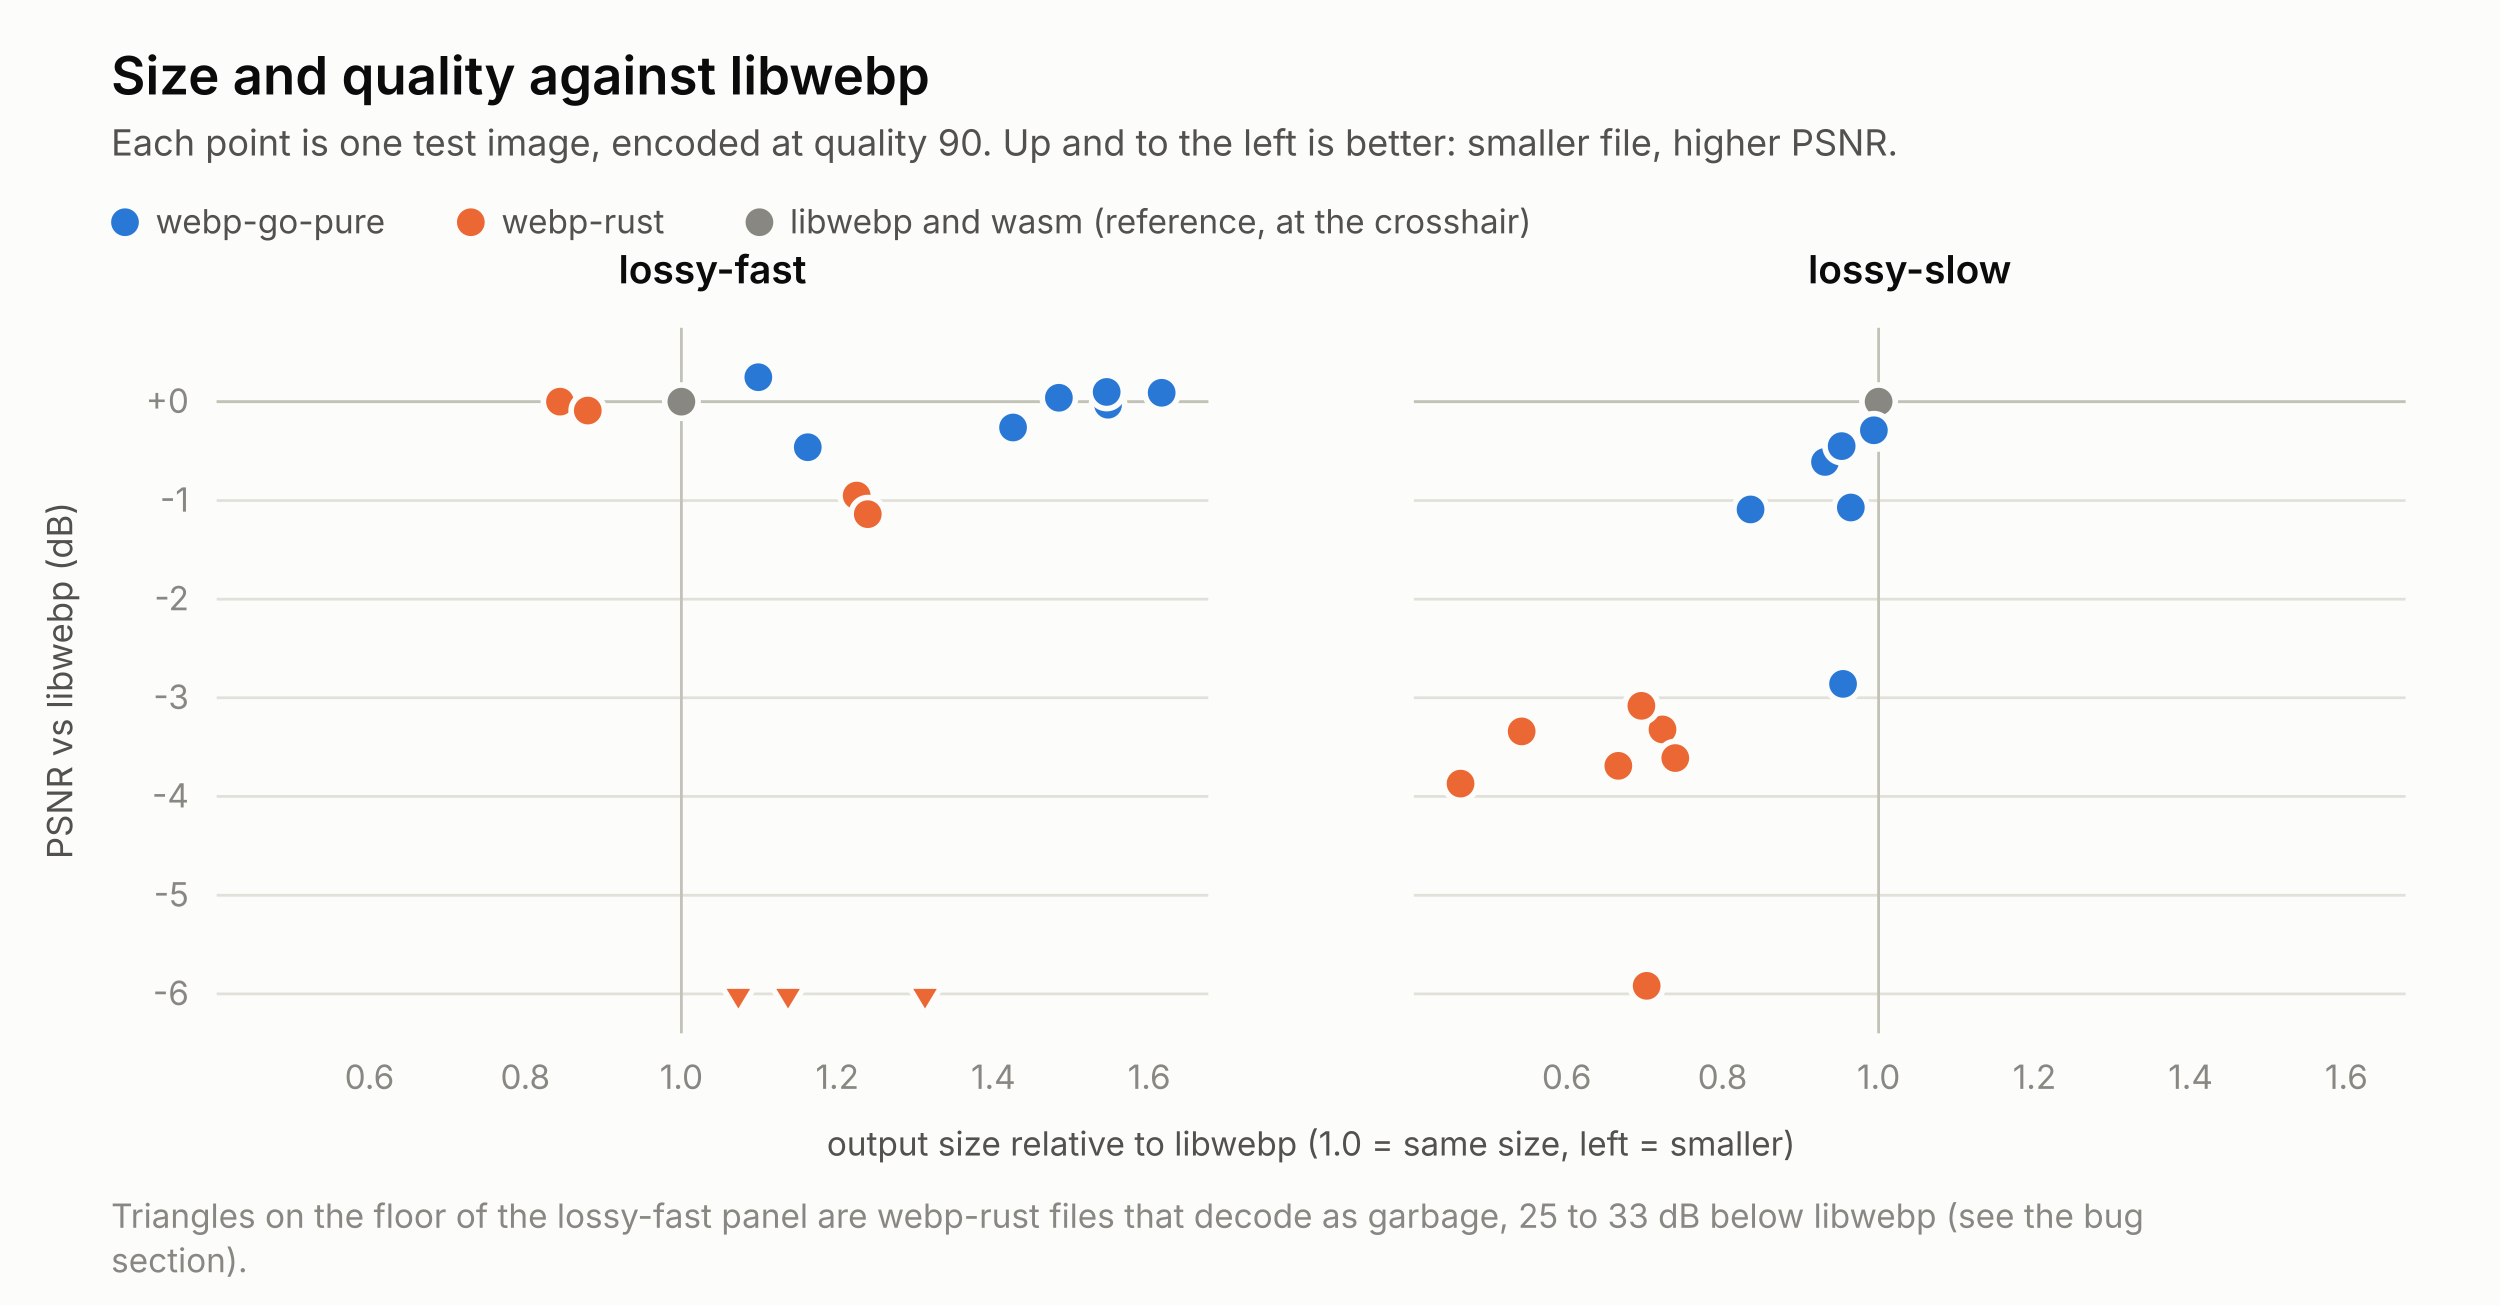
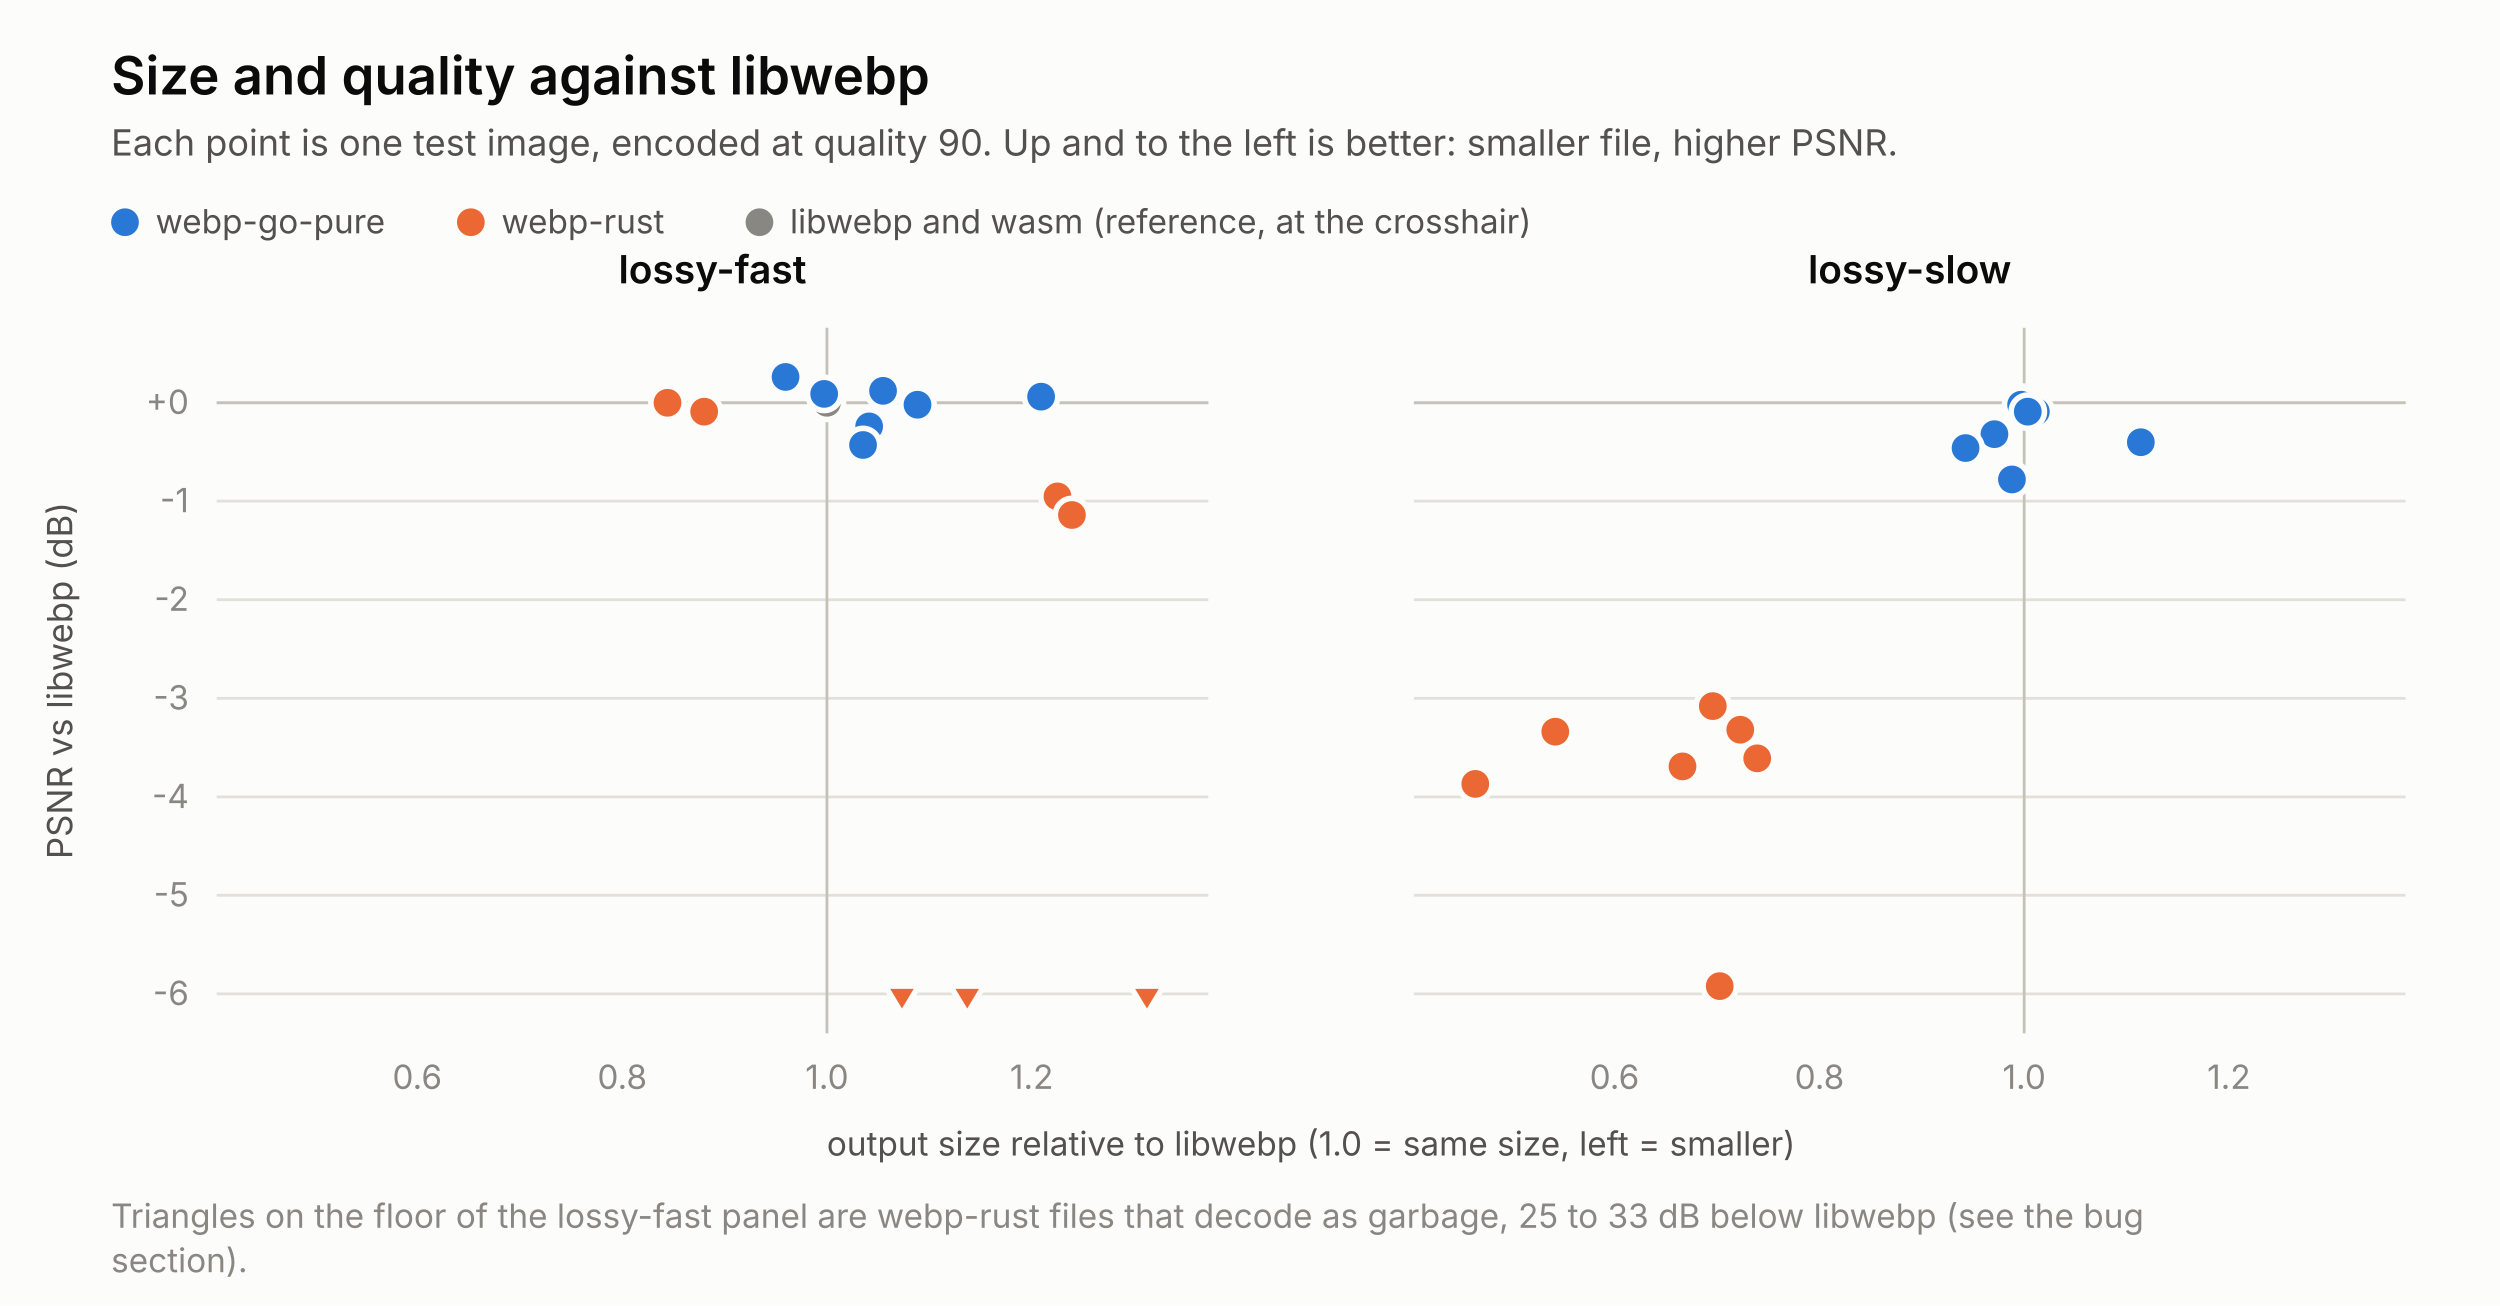
<svg xmlns="http://www.w3.org/2000/svg" width="900" height="470" viewBox="0 0 900 470" role="img">
  <rect width="900" height="470" fill="#fcfcfb" />
  <text x="40.0" y="34.0" font-family="system-ui, -apple-system, &quot;Segoe UI&quot;, sans-serif" font-size="19" fill="#0b0b0b" text-anchor="start" font-weight="600">Size and quality against libwebp</text>
  <text x="40.0" y="56.0" font-family="system-ui, -apple-system, &quot;Segoe UI&quot;, sans-serif" font-size="13" fill="#52514e" text-anchor="start">Each point is one test image, encoded at quality 90. Up and to the left is better: smaller file, higher PSNR.</text>
  <circle cx="45.0" cy="80.0" r="5.0" fill="#2a78d6" />
  <text x="56.0" y="84.0" font-family="system-ui, -apple-system, &quot;Segoe UI&quot;, sans-serif" font-size="12" fill="#52514e" text-anchor="start">webp-go-pure</text>
  <circle cx="169.5" cy="80.0" r="5.0" fill="#eb6834" />
  <text x="180.5" y="84.0" font-family="system-ui, -apple-system, &quot;Segoe UI&quot;, sans-serif" font-size="12" fill="#52514e" text-anchor="start">webp-rust</text>
  <circle cx="273.4" cy="80.0" r="5.0" fill="#898781" />
  <text x="284.4" y="84.0" font-family="system-ui, -apple-system, &quot;Segoe UI&quot;, sans-serif" font-size="12" fill="#52514e" text-anchor="start">libwebp and wasm (reference, at the crosshair)</text>
  <line x1="78.0" y1="357.8" x2="435.0" y2="357.8" stroke="#e1e0d9" stroke-width="1.0" />
  <text x="68.0" y="361.8" font-family="system-ui, -apple-system, &quot;Segoe UI&quot;, sans-serif" font-size="12" fill="#898781" text-anchor="end" style="font-variant-numeric:tabular-nums">-6</text>
  <line x1="78.0" y1="322.3" x2="435.0" y2="322.3" stroke="#e1e0d9" stroke-width="1.0" />
  <text x="68.0" y="326.3" font-family="system-ui, -apple-system, &quot;Segoe UI&quot;, sans-serif" font-size="12" fill="#898781" text-anchor="end" style="font-variant-numeric:tabular-nums">-5</text>
-   <line x1="78.0" y1="286.7" x2="435.0" y2="286.7" stroke="#e1e0d9" stroke-width="1.0" />
-   <text x="68.0" y="290.7" font-family="system-ui, -apple-system, &quot;Segoe UI&quot;, sans-serif" font-size="12" fill="#898781" text-anchor="end" style="font-variant-numeric:tabular-nums">-4</text>
-   <line x1="78.0" y1="251.2" x2="435.0" y2="251.2" stroke="#e1e0d9" stroke-width="1.0" />
-   <text x="68.0" y="255.2" font-family="system-ui, -apple-system, &quot;Segoe UI&quot;, sans-serif" font-size="12" fill="#898781" text-anchor="end" style="font-variant-numeric:tabular-nums">-3</text>
-   <line x1="78.0" y1="215.7" x2="435.0" y2="215.7" stroke="#e1e0d9" stroke-width="1.0" />
-   <text x="68.0" y="219.7" font-family="system-ui, -apple-system, &quot;Segoe UI&quot;, sans-serif" font-size="12" fill="#898781" text-anchor="end" style="font-variant-numeric:tabular-nums">-2</text>
-   <line x1="78.0" y1="180.2" x2="435.0" y2="180.2" stroke="#e1e0d9" stroke-width="1.0" />
-   <text x="68.0" y="184.2" font-family="system-ui, -apple-system, &quot;Segoe UI&quot;, sans-serif" font-size="12" fill="#898781" text-anchor="end" style="font-variant-numeric:tabular-nums">-1</text>
-   <line x1="78.0" y1="144.6" x2="435.0" y2="144.6" stroke="#e1e0d9" stroke-width="1.0" />
-   <text x="68.0" y="148.6" font-family="system-ui, -apple-system, &quot;Segoe UI&quot;, sans-serif" font-size="12" fill="#898781" text-anchor="end" style="font-variant-numeric:tabular-nums">+0</text>
-   <text x="133.0" y="392.0" font-family="system-ui, -apple-system, &quot;Segoe UI&quot;, sans-serif" font-size="12" fill="#898781" text-anchor="middle" style="font-variant-numeric:tabular-nums">0.6</text>
-   <text x="189.1" y="392.0" font-family="system-ui, -apple-system, &quot;Segoe UI&quot;, sans-serif" font-size="12" fill="#898781" text-anchor="middle" style="font-variant-numeric:tabular-nums">0.8</text>
-   <text x="245.3" y="392.0" font-family="system-ui, -apple-system, &quot;Segoe UI&quot;, sans-serif" font-size="12" fill="#898781" text-anchor="middle" style="font-variant-numeric:tabular-nums">1.0</text>
-   <text x="301.4" y="392.0" font-family="system-ui, -apple-system, &quot;Segoe UI&quot;, sans-serif" font-size="12" fill="#898781" text-anchor="middle" style="font-variant-numeric:tabular-nums">1.2</text>
-   <text x="357.6" y="392.0" font-family="system-ui, -apple-system, &quot;Segoe UI&quot;, sans-serif" font-size="12" fill="#898781" text-anchor="middle" style="font-variant-numeric:tabular-nums">1.4</text>
-   <text x="413.7" y="392.0" font-family="system-ui, -apple-system, &quot;Segoe UI&quot;, sans-serif" font-size="12" fill="#898781" text-anchor="middle" style="font-variant-numeric:tabular-nums">1.6</text>
-   <line x1="245.3" y1="118.0" x2="245.3" y2="372.0" stroke="#c3c2b7" stroke-width="1.0" />
-   <line x1="78.0" y1="144.6" x2="435.0" y2="144.6" stroke="#c3c2b7" stroke-width="1.0" />
-   <circle cx="245.3" cy="144.6" r="7.0" fill="#fcfcfb" />
-   <circle cx="245.3" cy="144.6" r="5.0" fill="#898781" />
+   <line x1="78.0" y1="286.9" x2="435.0" y2="286.9" stroke="#e1e0d9" stroke-width="1.0" />
+   <text x="68.0" y="290.9" font-family="system-ui, -apple-system, &quot;Segoe UI&quot;, sans-serif" font-size="12" fill="#898781" text-anchor="end" style="font-variant-numeric:tabular-nums">-4</text>
+   <line x1="78.0" y1="251.4" x2="435.0" y2="251.4" stroke="#e1e0d9" stroke-width="1.0" />
+   <text x="68.0" y="255.4" font-family="system-ui, -apple-system, &quot;Segoe UI&quot;, sans-serif" font-size="12" fill="#898781" text-anchor="end" style="font-variant-numeric:tabular-nums">-3</text>
+   <line x1="78.0" y1="215.9" x2="435.0" y2="215.9" stroke="#e1e0d9" stroke-width="1.0" />
+   <text x="68.0" y="219.9" font-family="system-ui, -apple-system, &quot;Segoe UI&quot;, sans-serif" font-size="12" fill="#898781" text-anchor="end" style="font-variant-numeric:tabular-nums">-2</text>
+   <line x1="78.0" y1="180.4" x2="435.0" y2="180.4" stroke="#e1e0d9" stroke-width="1.0" />
+   <text x="68.0" y="184.4" font-family="system-ui, -apple-system, &quot;Segoe UI&quot;, sans-serif" font-size="12" fill="#898781" text-anchor="end" style="font-variant-numeric:tabular-nums">-1</text>
+   <line x1="78.0" y1="145.0" x2="435.0" y2="145.0" stroke="#e1e0d9" stroke-width="1.0" />
+   <text x="68.0" y="149.0" font-family="system-ui, -apple-system, &quot;Segoe UI&quot;, sans-serif" font-size="12" fill="#898781" text-anchor="end" style="font-variant-numeric:tabular-nums">+0</text>
+   <text x="150.2" y="392.0" font-family="system-ui, -apple-system, &quot;Segoe UI&quot;, sans-serif" font-size="12" fill="#898781" text-anchor="middle" style="font-variant-numeric:tabular-nums">0.6</text>
+   <text x="224.0" y="392.0" font-family="system-ui, -apple-system, &quot;Segoe UI&quot;, sans-serif" font-size="12" fill="#898781" text-anchor="middle" style="font-variant-numeric:tabular-nums">0.8</text>
+   <text x="297.7" y="392.0" font-family="system-ui, -apple-system, &quot;Segoe UI&quot;, sans-serif" font-size="12" fill="#898781" text-anchor="middle" style="font-variant-numeric:tabular-nums">1.0</text>
+   <text x="371.4" y="392.0" font-family="system-ui, -apple-system, &quot;Segoe UI&quot;, sans-serif" font-size="12" fill="#898781" text-anchor="middle" style="font-variant-numeric:tabular-nums">1.2</text>
+   <line x1="297.7" y1="118.0" x2="297.7" y2="372.0" stroke="#c3c2b7" stroke-width="1.0" />
+   <line x1="78.0" y1="145.0" x2="435.0" y2="145.0" stroke="#c3c2b7" stroke-width="1.0" />
+   <circle cx="297.7" cy="145.0" r="7.0" fill="#fcfcfb" />
+   <circle cx="297.7" cy="145.0" r="5.0" fill="#898781" />
  <text x="256.5" y="102.0" font-family="system-ui, -apple-system, &quot;Segoe UI&quot;, sans-serif" font-size="14" fill="#0b0b0b" text-anchor="middle" font-weight="600">lossy-fast</text>
-   <circle cx="398.9" cy="145.7" r="7.0" fill="#fcfcfb" />
-   <circle cx="398.9" cy="145.7" r="5.0" fill="#2a78d6" />
-   <circle cx="308.4" cy="178.4" r="7.0" fill="#fcfcfb" />
-   <circle cx="308.4" cy="178.4" r="5.0" fill="#eb6834" />
-   <circle cx="381.2" cy="143.2" r="7.0" fill="#fcfcfb" />
-   <circle cx="381.2" cy="143.2" r="5.0" fill="#2a78d6" />
-   <path d="M 265.8 365.0 l 6 -10 l -12 0 z" fill="#eb6834" stroke="#fcfcfb" stroke-width="2" />
-   <circle cx="364.7" cy="153.9" r="7.0" fill="#fcfcfb" />
-   <circle cx="364.7" cy="153.9" r="5.0" fill="#2a78d6" />
-   <path d="M 283.7 365.0 l 6 -10 l -12 0 z" fill="#eb6834" stroke="#fcfcfb" stroke-width="2" />
-   <circle cx="398.4" cy="141.1" r="7.0" fill="#fcfcfb" />
-   <circle cx="398.4" cy="141.1" r="5.0" fill="#2a78d6" />
-   <circle cx="312.4" cy="185.1" r="7.0" fill="#fcfcfb" />
-   <circle cx="312.4" cy="185.1" r="5.0" fill="#eb6834" />
-   <circle cx="290.8" cy="161.0" r="7.0" fill="#fcfcfb" />
-   <circle cx="290.8" cy="161.0" r="5.0" fill="#2a78d6" />
-   <circle cx="201.6" cy="144.6" r="7.0" fill="#fcfcfb" />
-   <circle cx="201.6" cy="144.6" r="5.0" fill="#eb6834" />
-   <circle cx="273.0" cy="135.8" r="7.0" fill="#fcfcfb" />
-   <circle cx="273.0" cy="135.8" r="5.0" fill="#2a78d6" />
-   <circle cx="211.6" cy="147.8" r="7.0" fill="#fcfcfb" />
-   <circle cx="211.6" cy="147.8" r="5.0" fill="#eb6834" />
-   <circle cx="418.2" cy="141.4" r="7.0" fill="#fcfcfb" />
-   <circle cx="418.2" cy="141.4" r="5.0" fill="#2a78d6" />
-   <path d="M 333.0 365.0 l 6 -10 l -12 0 z" fill="#eb6834" stroke="#fcfcfb" stroke-width="2" />
+   <circle cx="330.3" cy="145.7" r="7.0" fill="#fcfcfb" />
+   <circle cx="330.3" cy="145.7" r="5.0" fill="#2a78d6" />
+   <circle cx="380.7" cy="178.7" r="7.0" fill="#fcfcfb" />
+   <circle cx="380.7" cy="178.7" r="5.0" fill="#eb6834" />
+   <circle cx="374.8" cy="142.8" r="7.0" fill="#fcfcfb" />
+   <circle cx="374.8" cy="142.8" r="5.0" fill="#2a78d6" />
+   <path d="M 324.7 365.0 l 6 -10 l -12 0 z" fill="#eb6834" stroke="#fcfcfb" stroke-width="2" />
+   <circle cx="312.9" cy="153.5" r="7.0" fill="#fcfcfb" />
+   <circle cx="312.9" cy="153.5" r="5.0" fill="#2a78d6" />
+   <path d="M 348.2 365.0 l 6 -10 l -12 0 z" fill="#eb6834" stroke="#fcfcfb" stroke-width="2" />
+   <circle cx="317.9" cy="140.7" r="7.0" fill="#fcfcfb" />
+   <circle cx="317.9" cy="140.7" r="5.0" fill="#2a78d6" />
+   <circle cx="385.9" cy="185.4" r="7.0" fill="#fcfcfb" />
+   <circle cx="385.9" cy="185.4" r="5.0" fill="#eb6834" />
+   <circle cx="310.7" cy="160.2" r="7.0" fill="#fcfcfb" />
+   <circle cx="310.7" cy="160.2" r="5.0" fill="#2a78d6" />
+   <circle cx="240.3" cy="145.0" r="7.0" fill="#fcfcfb" />
+   <circle cx="240.3" cy="145.0" r="5.0" fill="#eb6834" />
+   <circle cx="282.8" cy="135.7" r="7.0" fill="#fcfcfb" />
+   <circle cx="282.8" cy="135.7" r="5.0" fill="#2a78d6" />
+   <circle cx="253.5" cy="148.2" r="7.0" fill="#fcfcfb" />
+   <circle cx="253.5" cy="148.2" r="5.0" fill="#eb6834" />
+   <circle cx="296.7" cy="141.8" r="7.0" fill="#fcfcfb" />
+   <circle cx="296.7" cy="141.8" r="5.0" fill="#2a78d6" />
+   <path d="M 412.9 365.0 l 6 -10 l -12 0 z" fill="#eb6834" stroke="#fcfcfb" stroke-width="2" />
  <line x1="509.0" y1="357.8" x2="866.0" y2="357.8" stroke="#e1e0d9" stroke-width="1.0" />
  <line x1="509.0" y1="322.3" x2="866.0" y2="322.3" stroke="#e1e0d9" stroke-width="1.0" />
-   <line x1="509.0" y1="286.7" x2="866.0" y2="286.7" stroke="#e1e0d9" stroke-width="1.0" />
-   <line x1="509.0" y1="251.2" x2="866.0" y2="251.2" stroke="#e1e0d9" stroke-width="1.0" />
-   <line x1="509.0" y1="215.7" x2="866.0" y2="215.7" stroke="#e1e0d9" stroke-width="1.0" />
-   <line x1="509.0" y1="180.2" x2="866.0" y2="180.2" stroke="#e1e0d9" stroke-width="1.0" />
-   <line x1="509.0" y1="144.6" x2="866.0" y2="144.6" stroke="#e1e0d9" stroke-width="1.0" />
-   <text x="564.0" y="392.0" font-family="system-ui, -apple-system, &quot;Segoe UI&quot;, sans-serif" font-size="12" fill="#898781" text-anchor="middle" style="font-variant-numeric:tabular-nums">0.6</text>
-   <text x="620.1" y="392.0" font-family="system-ui, -apple-system, &quot;Segoe UI&quot;, sans-serif" font-size="12" fill="#898781" text-anchor="middle" style="font-variant-numeric:tabular-nums">0.8</text>
-   <text x="676.3" y="392.0" font-family="system-ui, -apple-system, &quot;Segoe UI&quot;, sans-serif" font-size="12" fill="#898781" text-anchor="middle" style="font-variant-numeric:tabular-nums">1.0</text>
-   <text x="732.4" y="392.0" font-family="system-ui, -apple-system, &quot;Segoe UI&quot;, sans-serif" font-size="12" fill="#898781" text-anchor="middle" style="font-variant-numeric:tabular-nums">1.2</text>
-   <text x="788.6" y="392.0" font-family="system-ui, -apple-system, &quot;Segoe UI&quot;, sans-serif" font-size="12" fill="#898781" text-anchor="middle" style="font-variant-numeric:tabular-nums">1.4</text>
-   <text x="844.7" y="392.0" font-family="system-ui, -apple-system, &quot;Segoe UI&quot;, sans-serif" font-size="12" fill="#898781" text-anchor="middle" style="font-variant-numeric:tabular-nums">1.6</text>
-   <line x1="676.3" y1="118.0" x2="676.3" y2="372.0" stroke="#c3c2b7" stroke-width="1.0" />
-   <line x1="509.0" y1="144.6" x2="866.0" y2="144.6" stroke="#c3c2b7" stroke-width="1.0" />
-   <circle cx="676.3" cy="144.6" r="7.0" fill="#fcfcfb" />
-   <circle cx="676.3" cy="144.6" r="5.0" fill="#898781" />
+   <line x1="509.0" y1="286.9" x2="866.0" y2="286.9" stroke="#e1e0d9" stroke-width="1.0" />
+   <line x1="509.0" y1="251.4" x2="866.0" y2="251.4" stroke="#e1e0d9" stroke-width="1.0" />
+   <line x1="509.0" y1="215.9" x2="866.0" y2="215.9" stroke="#e1e0d9" stroke-width="1.0" />
+   <line x1="509.0" y1="180.4" x2="866.0" y2="180.4" stroke="#e1e0d9" stroke-width="1.0" />
+   <line x1="509.0" y1="145.0" x2="866.0" y2="145.0" stroke="#e1e0d9" stroke-width="1.0" />
+   <text x="581.2" y="392.0" font-family="system-ui, -apple-system, &quot;Segoe UI&quot;, sans-serif" font-size="12" fill="#898781" text-anchor="middle" style="font-variant-numeric:tabular-nums">0.6</text>
+   <text x="655.0" y="392.0" font-family="system-ui, -apple-system, &quot;Segoe UI&quot;, sans-serif" font-size="12" fill="#898781" text-anchor="middle" style="font-variant-numeric:tabular-nums">0.8</text>
+   <text x="728.7" y="392.0" font-family="system-ui, -apple-system, &quot;Segoe UI&quot;, sans-serif" font-size="12" fill="#898781" text-anchor="middle" style="font-variant-numeric:tabular-nums">1.0</text>
+   <text x="802.4" y="392.0" font-family="system-ui, -apple-system, &quot;Segoe UI&quot;, sans-serif" font-size="12" fill="#898781" text-anchor="middle" style="font-variant-numeric:tabular-nums">1.2</text>
+   <line x1="728.7" y1="118.0" x2="728.7" y2="372.0" stroke="#c3c2b7" stroke-width="1.0" />
+   <line x1="509.0" y1="145.0" x2="866.0" y2="145.0" stroke="#c3c2b7" stroke-width="1.0" />
+   <circle cx="728.7" cy="145.0" r="7.0" fill="#fcfcfb" />
+   <circle cx="728.7" cy="145.0" r="5.0" fill="#898781" />
  <text x="687.5" y="102.0" font-family="system-ui, -apple-system, &quot;Segoe UI&quot;, sans-serif" font-size="14" fill="#0b0b0b" text-anchor="middle" font-weight="600">lossy-slow</text>
-   <circle cx="666.3" cy="182.7" r="7.0" fill="#fcfcfb" />
-   <circle cx="666.3" cy="182.7" r="5.0" fill="#2a78d6" />
-   <circle cx="598.5" cy="262.6" r="7.0" fill="#fcfcfb" />
-   <circle cx="598.5" cy="262.6" r="5.0" fill="#eb6834" />
-   <circle cx="657.0" cy="166.3" r="7.0" fill="#fcfcfb" />
-   <circle cx="657.0" cy="166.3" r="5.0" fill="#2a78d6" />
-   <circle cx="525.8" cy="282.1" r="7.0" fill="#fcfcfb" />
-   <circle cx="525.8" cy="282.1" r="5.0" fill="#eb6834" />
-   <circle cx="663.0" cy="160.6" r="7.0" fill="#fcfcfb" />
-   <circle cx="663.0" cy="160.6" r="5.0" fill="#2a78d6" />
-   <circle cx="590.9" cy="254.1" r="7.0" fill="#fcfcfb" />
-   <circle cx="590.9" cy="254.1" r="5.0" fill="#eb6834" />
-   <circle cx="675.5" cy="155.7" r="7.0" fill="#fcfcfb" />
-   <circle cx="675.5" cy="155.7" r="5.0" fill="#2a78d6" />
-   <circle cx="582.6" cy="275.7" r="7.0" fill="#fcfcfb" />
-   <circle cx="582.6" cy="275.7" r="5.0" fill="#eb6834" />
-   <circle cx="630.2" cy="183.4" r="7.0" fill="#fcfcfb" />
-   <circle cx="630.2" cy="183.4" r="5.0" fill="#2a78d6" />
-   <circle cx="547.8" cy="263.3" r="7.0" fill="#fcfcfb" />
-   <circle cx="547.8" cy="263.3" r="5.0" fill="#eb6834" />
-   <circle cx="663.5" cy="246.2" r="7.0" fill="#fcfcfb" />
-   <circle cx="663.5" cy="246.2" r="5.0" fill="#2a78d6" />
-   <circle cx="592.8" cy="354.9" r="7.0" fill="#fcfcfb" />
-   <circle cx="592.8" cy="354.9" r="5.0" fill="#eb6834" />
-   <circle cx="674.6" cy="154.9" r="7.0" fill="#fcfcfb" />
-   <circle cx="674.6" cy="154.9" r="5.0" fill="#2a78d6" />
-   <circle cx="603.1" cy="272.9" r="7.0" fill="#fcfcfb" />
-   <circle cx="603.1" cy="272.9" r="5.0" fill="#eb6834" />
+   <circle cx="724.3" cy="172.6" r="7.0" fill="#fcfcfb" />
+   <circle cx="724.3" cy="172.6" r="5.0" fill="#2a78d6" />
+   <circle cx="626.5" cy="262.7" r="7.0" fill="#fcfcfb" />
+   <circle cx="626.5" cy="262.7" r="5.0" fill="#eb6834" />
+   <circle cx="718.0" cy="156.3" r="7.0" fill="#fcfcfb" />
+   <circle cx="718.0" cy="156.3" r="5.0" fill="#2a78d6" />
+   <circle cx="531.1" cy="282.2" r="7.0" fill="#fcfcfb" />
+   <circle cx="531.1" cy="282.2" r="5.0" fill="#eb6834" />
+   <circle cx="727.6" cy="145.7" r="7.0" fill="#fcfcfb" />
+   <circle cx="727.6" cy="145.7" r="5.0" fill="#2a78d6" />
+   <circle cx="616.6" cy="254.2" r="7.0" fill="#fcfcfb" />
+   <circle cx="616.6" cy="254.2" r="5.0" fill="#eb6834" />
+   <circle cx="732.9" cy="148.2" r="7.0" fill="#fcfcfb" />
+   <circle cx="732.9" cy="148.2" r="5.0" fill="#2a78d6" />
+   <circle cx="605.7" cy="275.9" r="7.0" fill="#fcfcfb" />
+   <circle cx="605.7" cy="275.9" r="5.0" fill="#eb6834" />
+   <circle cx="707.6" cy="161.3" r="7.0" fill="#fcfcfb" />
+   <circle cx="707.6" cy="161.3" r="5.0" fill="#2a78d6" />
+   <circle cx="559.9" cy="263.4" r="7.0" fill="#fcfcfb" />
+   <circle cx="559.9" cy="263.4" r="5.0" fill="#eb6834" />
+   <circle cx="770.7" cy="159.2" r="7.0" fill="#fcfcfb" />
+   <circle cx="770.7" cy="159.2" r="5.0" fill="#2a78d6" />
+   <circle cx="619.1" cy="355.0" r="7.0" fill="#fcfcfb" />
+   <circle cx="619.1" cy="355.0" r="5.0" fill="#eb6834" />
+   <circle cx="730.0" cy="148.2" r="7.0" fill="#fcfcfb" />
+   <circle cx="730.0" cy="148.2" r="5.0" fill="#2a78d6" />
+   <circle cx="632.6" cy="273.0" r="7.0" fill="#fcfcfb" />
+   <circle cx="632.6" cy="273.0" r="5.0" fill="#eb6834" />
  <text x="472.0" y="416.0" font-family="system-ui, -apple-system, &quot;Segoe UI&quot;, sans-serif" font-size="12" fill="#52514e" text-anchor="middle">output size relative to libwebp  (1.0 = same size, left = smaller)</text>
  <text transform="translate(26,245.0) rotate(-90)" font-family="system-ui, -apple-system, &quot;Segoe UI&quot;, sans-serif" font-size="12.5" fill="#52514e" text-anchor="middle">PSNR vs libwebp (dB)</text>
  <text x="40.0" y="442.0" font-family="system-ui, -apple-system, &quot;Segoe UI&quot;, sans-serif" font-size="12" fill="#898781" text-anchor="start">Triangles on the floor of the lossy-fast panel are webp-rust files that decode as garbage, 25 to 33 dB below libwebp (see the bug</text>
  <text x="40.0" y="458.0" font-family="system-ui, -apple-system, &quot;Segoe UI&quot;, sans-serif" font-size="12" fill="#898781" text-anchor="start">section).</text>
</svg>
